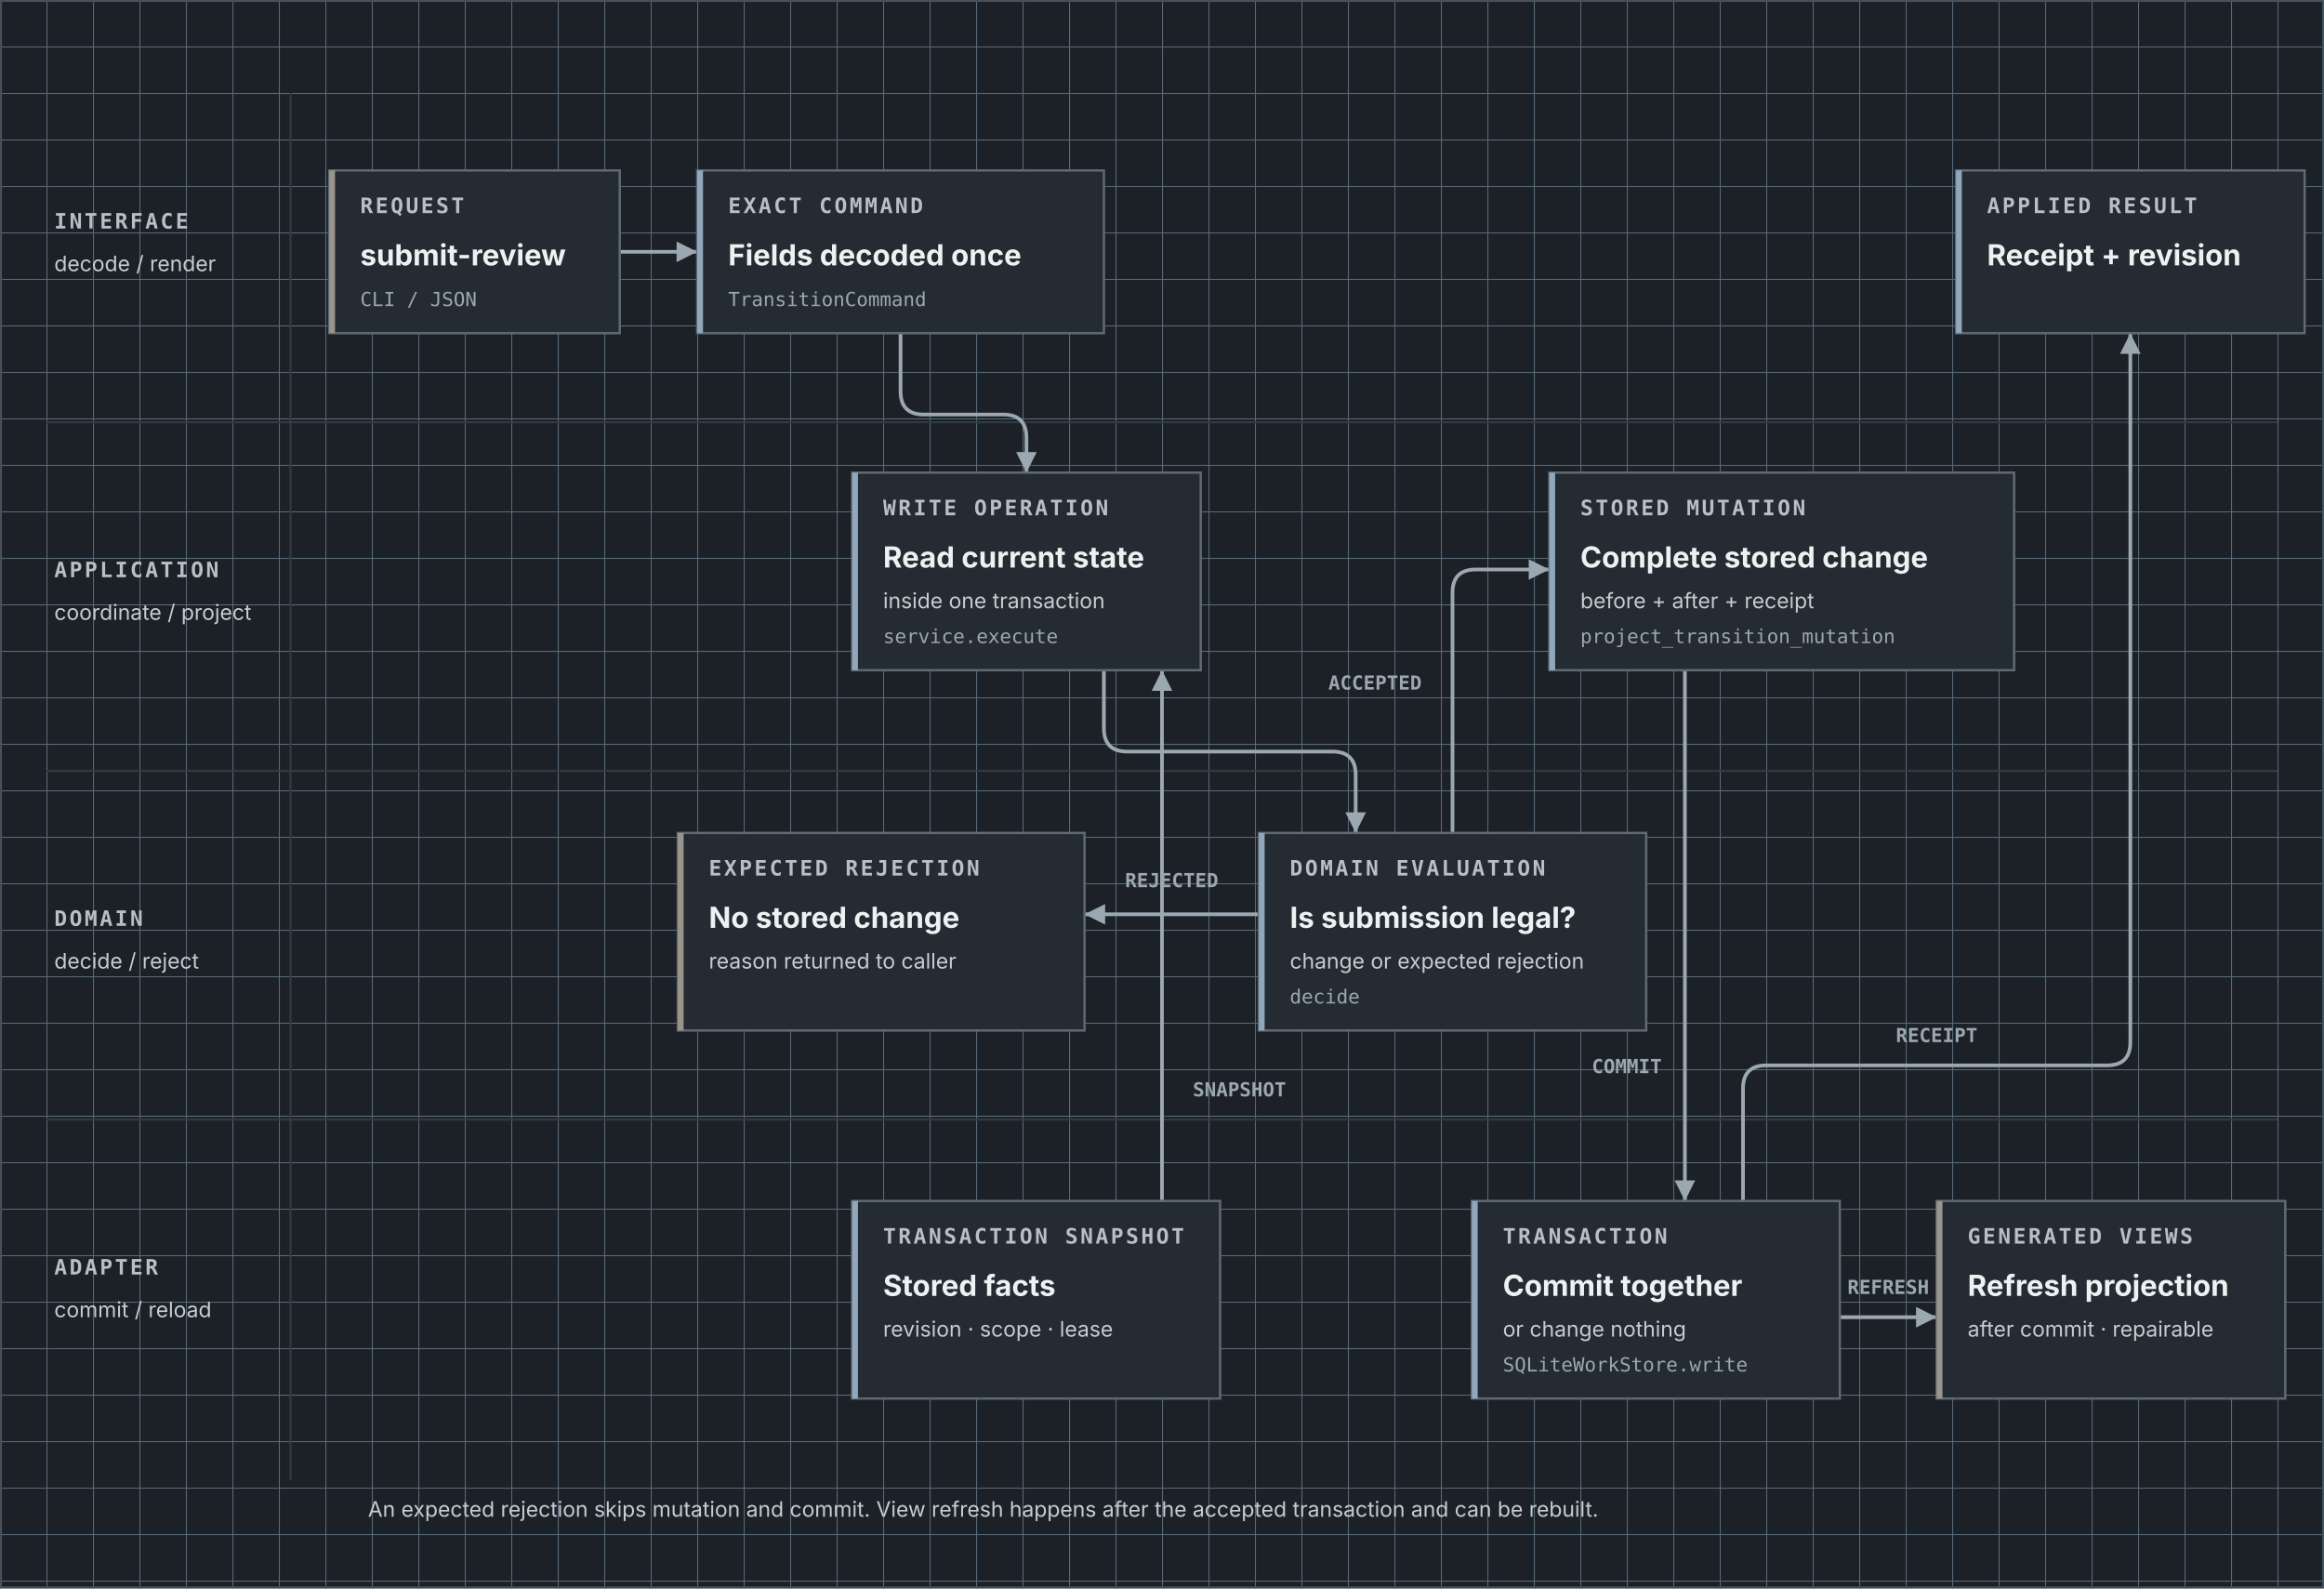
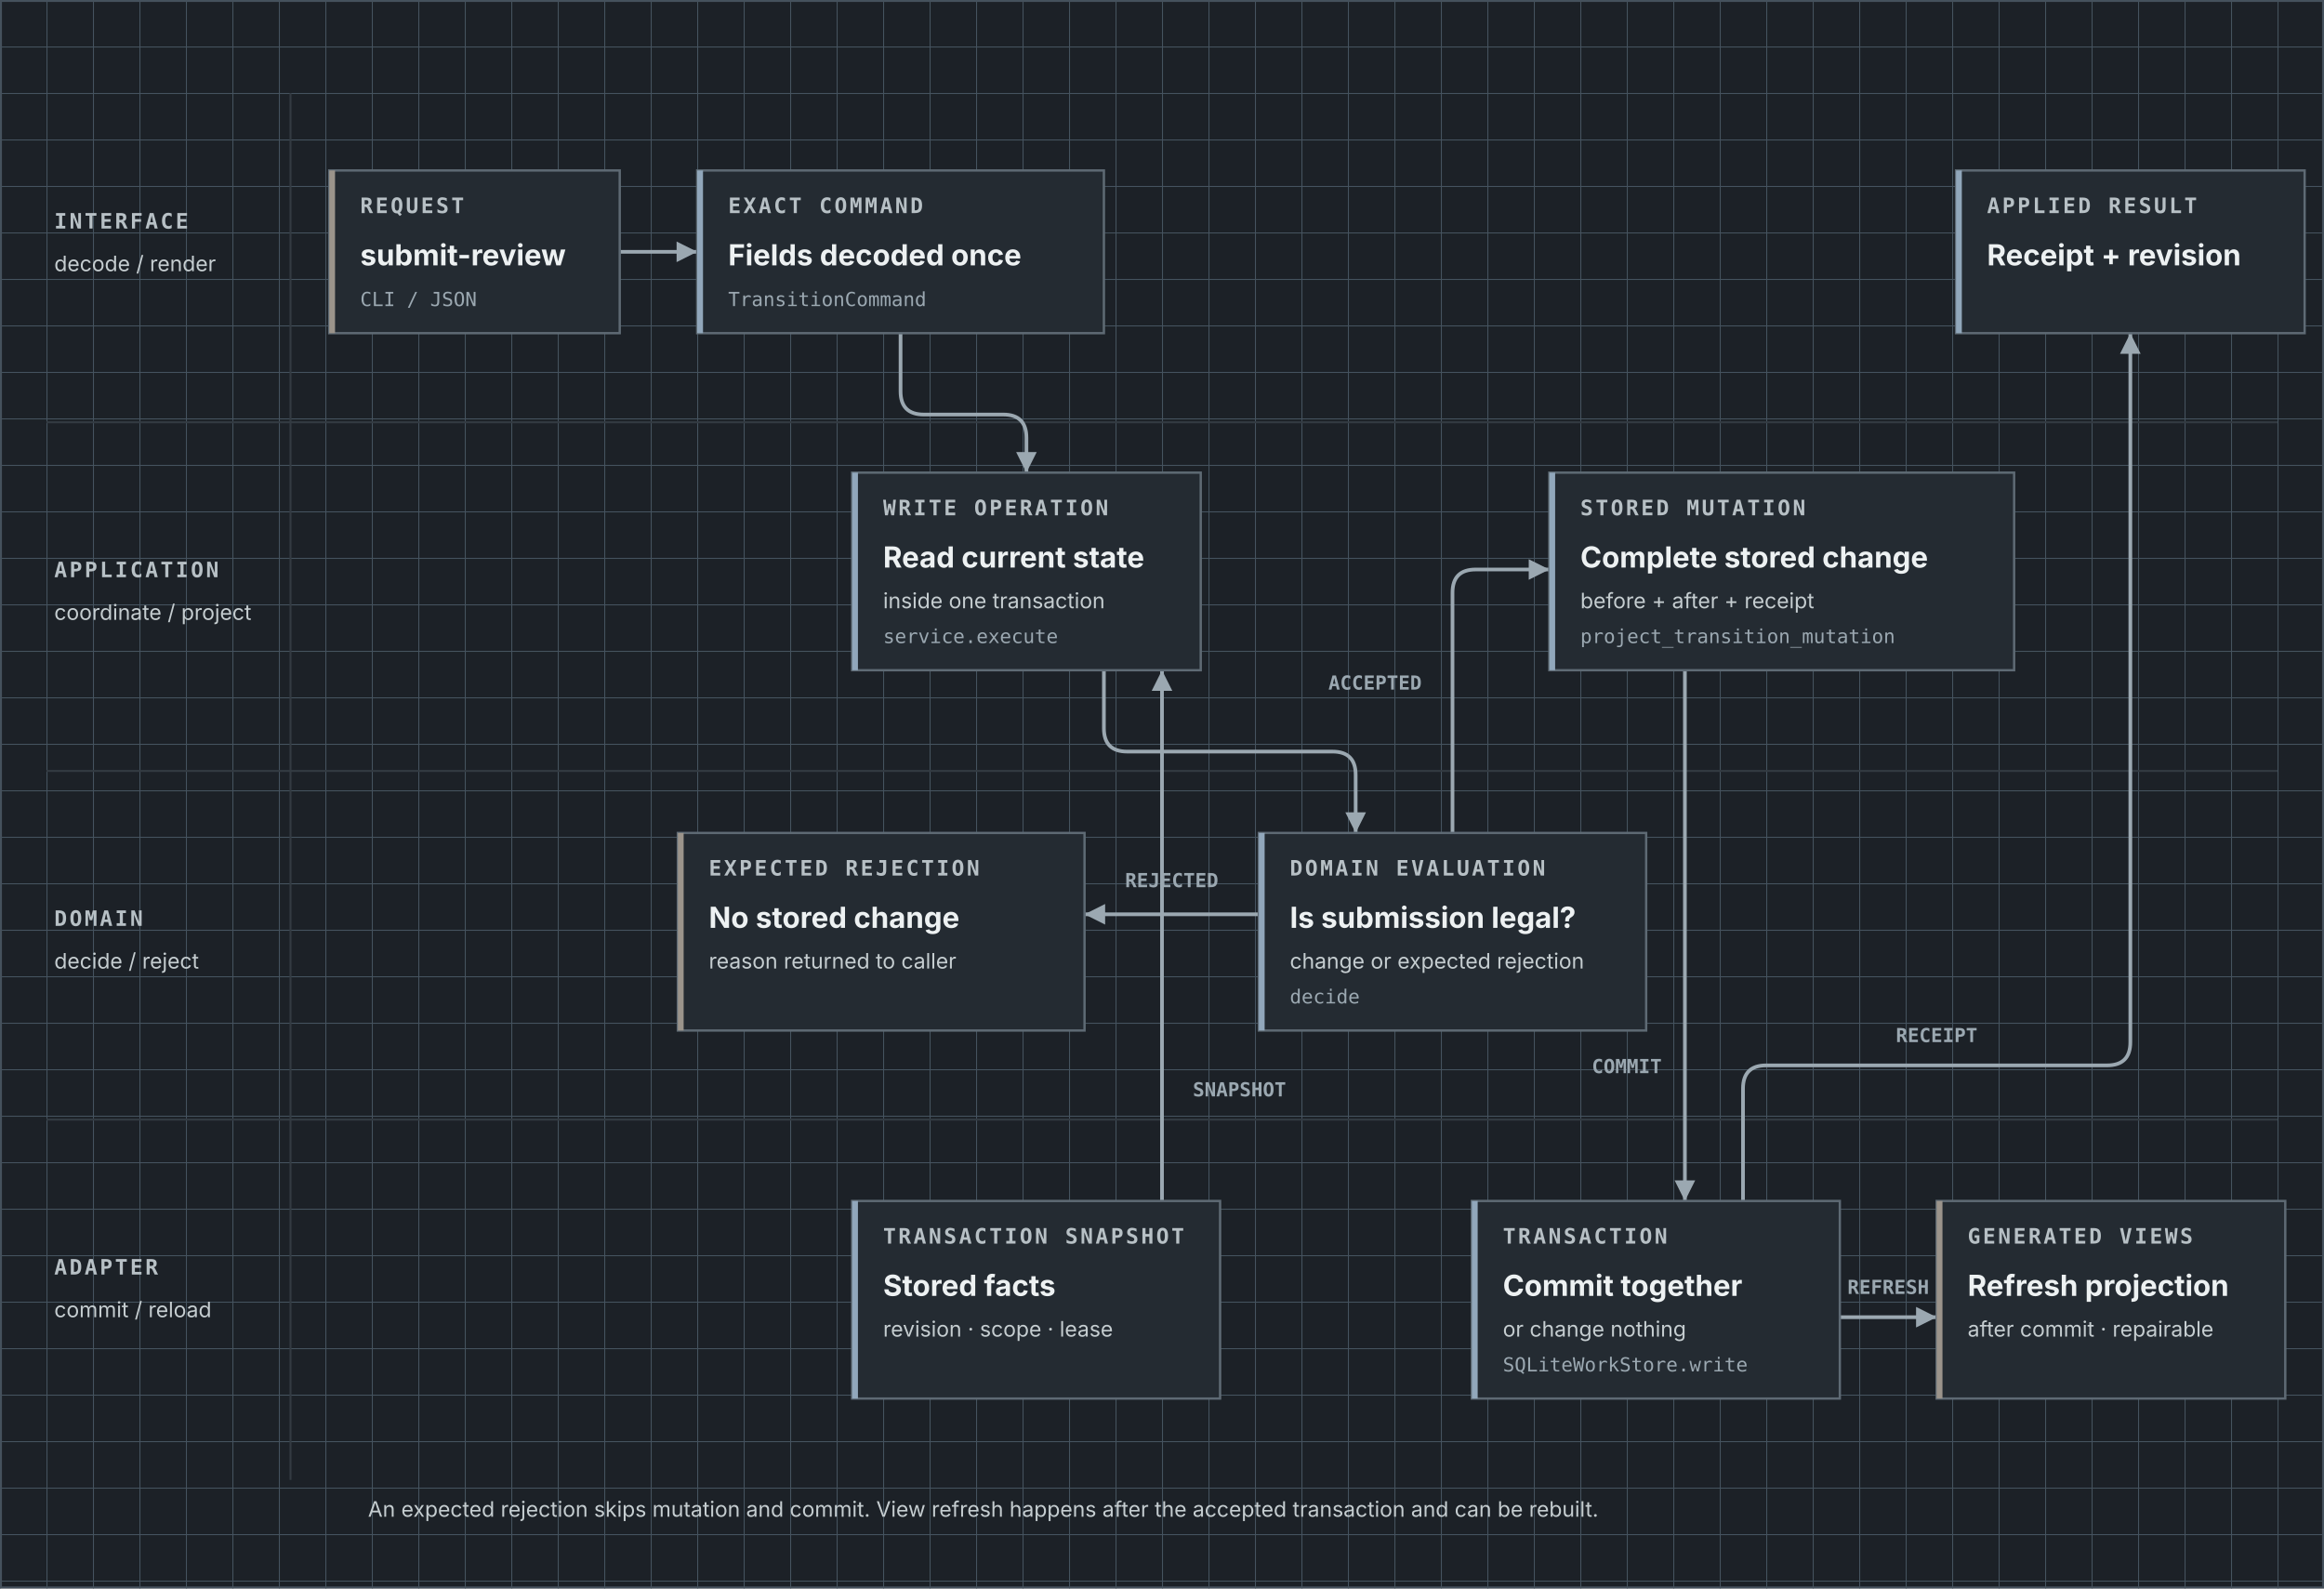
<svg xmlns="http://www.w3.org/2000/svg" role="img" aria-labelledby="title description" viewBox="0 0 1200 820">
  <defs>
    <pattern id="grid" width="24" height="24" patternUnits="userSpaceOnUse">
-       <path d="M24 0H0V24" fill="none" stroke="#586a79" stroke-width="1" />
+       <path d="M24 0H0V24" fill="none" stroke="#45535f" stroke-width="1" />
    </pattern>
    <marker id="arrow" viewBox="0 0 10 10" refX="9" refY="5" markerWidth="7" markerHeight="7" orient="auto">
      <path d="M1 1L9 5L1 9Z" fill="#9ba8b1" />
    </marker>
    <style>
      text { font-family: ui-sans-serif, system-ui, -apple-system, BlinkMacSystemFont, "Segoe UI", sans-serif; fill: #edf1f2; }
      .section-label, .box-label, .box-meta, .connector-label, .note-meta { font-family: ui-monospace, SFMono-Regular, Menlo, monospace; }
      .section-label, .box-label { font-size: 11px; font-weight: 700; letter-spacing: 0.11em; fill: #b7c0c5; }
      .section-subtitle { font-size: 11px; fill: #c5cdd0; }
      .guide { stroke: #333b42; stroke-width: 1; }
      .connector { fill: none; stroke: #9ba8b1; stroke-width: 1.9; stroke-linecap: round; }
      .connector-label { font-size: 10px; font-weight: 700; fill: #9ba8b1; }
      .box { fill: #242b32; stroke: #5e6a74; stroke-width: 1.2; }
      .box-title { font-size: 15px; font-weight: 700; }
      .box-body { font-size: 11px; fill: #c5cdd0; }
      .box-meta { font-size: 10px; fill: #9ba8b1; }
      .note { fill: #c5cdd0; }
      .note-meta { font-weight: 700; letter-spacing: 0.08em; fill: #b7c0c5; }
    </style>
  </defs>
  <rect width="1200" height="820" fill="#1c2127" />
  <rect width="1200" height="820" fill="url(#grid)" />
  <text x="28" y="118" class="section-label">INTERFACE</text>
  <text x="28" y="140" class="section-subtitle">decode / render</text>
  <text x="28" y="298" class="section-label">APPLICATION</text>
  <text x="28" y="320" class="section-subtitle">coordinate / project</text>
  <text x="28" y="478" class="section-label">DOMAIN</text>
  <text x="28" y="500" class="section-subtitle">decide / reject</text>
  <text x="28" y="658" class="section-label">ADAPTER</text>
  <text x="28" y="680" class="section-subtitle">commit / reload</text>
  <line x1="150" y1="48" x2="150" y2="764" class="guide" />
  <line x1="24" y1="218" x2="1176" y2="218" class="guide" />
  <line x1="24" y1="398" x2="1176" y2="398" class="guide" />
  <line x1="24" y1="578" x2="1176" y2="578" class="guide" />
  <path d="M320 130L360 130" class="connector" marker-end="url(#arrow)" />
  <path d="M465 172L465 202Q465 214 477 214L518 214Q530 214 530 226L530 244" class="connector" marker-end="url(#arrow)" />
  <path d="M600 620L600 346" class="connector" marker-end="url(#arrow)" />
  <text x="640" y="566" text-anchor="middle" class="connector-label">SNAPSHOT</text>
  <path d="M570 346L570 376Q570 388 582 388L688 388Q700 388 700 400L700 430" class="connector" marker-end="url(#arrow)" />
  <path d="M650 472L560 472" class="connector" marker-end="url(#arrow)" />
  <text x="605" y="458" text-anchor="middle" class="connector-label">REJECTED</text>
  <path d="M750 430L750 306Q750 294 762 294L800 294" class="connector" marker-end="url(#arrow)" />
  <text x="710" y="356" text-anchor="middle" class="connector-label">ACCEPTED</text>
  <path d="M870 346L870 620" class="connector" marker-end="url(#arrow)" />
  <text x="840" y="554" text-anchor="middle" class="connector-label">COMMIT</text>
  <path d="M900 620L900 562Q900 550 912 550L1088 550Q1100 550 1100 538L1100 172" class="connector" marker-end="url(#arrow)" />
  <text x="1000" y="538" text-anchor="middle" class="connector-label">RECEIPT</text>
  <path d="M950 680L1000 680" class="connector" marker-end="url(#arrow)" />
  <text x="975" y="668" text-anchor="middle" class="connector-label">REFRESH</text>
  <rect x="170" y="88" width="150" height="84" class="box" />
  <rect x="170" y="88" width="3" height="84" fill="#9b948b" />
  <text x="186" y="110" class="box-label">REQUEST</text>
  <text x="186" y="137" class="box-title">submit-review</text>
  <text x="186" y="158" class="box-meta">CLI / JSON</text>
  <rect x="360" y="88" width="210" height="84" class="box" />
  <rect x="360" y="88" width="3" height="84" fill="#91a7bb" />
  <text x="376" y="110" class="box-label">EXACT COMMAND</text>
  <text x="376" y="137" class="box-title">Fields decoded once</text>
  <text x="376" y="158" class="box-meta">TransitionCommand</text>
  <rect x="1010" y="88" width="180" height="84" class="box" />
  <rect x="1010" y="88" width="3" height="84" fill="#91a7bb" />
  <text x="1026" y="110" class="box-label">APPLIED RESULT</text>
  <text x="1026" y="137" class="box-title">Receipt + revision</text>
  <rect x="440" y="244" width="180" height="102" class="box" />
  <rect x="440" y="244" width="3" height="102" fill="#91a7bb" />
  <text x="456" y="266" class="box-label">WRITE OPERATION</text>
  <text x="456" y="293" class="box-title">Read current state</text>
  <text x="456" y="314" class="box-body">inside one transaction</text>
  <text x="456" y="332" class="box-meta">service.execute</text>
  <rect x="800" y="244" width="240" height="102" class="box" />
  <rect x="800" y="244" width="3" height="102" fill="#91a7bb" />
  <text x="816" y="266" class="box-label">STORED MUTATION</text>
  <text x="816" y="293" class="box-title">Complete stored change</text>
  <text x="816" y="314" class="box-body">before + after + receipt</text>
  <text x="816" y="332" class="box-meta">project_transition_mutation</text>
  <rect x="350" y="430" width="210" height="102" class="box" />
  <rect x="350" y="430" width="3" height="102" fill="#9b948b" />
  <text x="366" y="452" class="box-label">EXPECTED REJECTION</text>
  <text x="366" y="479" class="box-title">No stored change</text>
  <text x="366" y="500" class="box-body">reason returned to caller</text>
  <rect x="650" y="430" width="200" height="102" class="box" />
  <rect x="650" y="430" width="3" height="102" fill="#91a7bb" />
  <text x="666" y="452" class="box-label">DOMAIN EVALUATION</text>
  <text x="666" y="479" class="box-title">Is submission legal?</text>
  <text x="666" y="500" class="box-body">change or expected rejection</text>
  <text x="666" y="518" class="box-meta">decide</text>
  <rect x="440" y="620" width="190" height="102" class="box" />
  <rect x="440" y="620" width="3" height="102" fill="#91a7bb" />
  <text x="456" y="642" class="box-label">TRANSACTION SNAPSHOT</text>
  <text x="456" y="669" class="box-title">Stored facts</text>
  <text x="456" y="690" class="box-body">revision · scope · lease</text>
  <rect x="760" y="620" width="190" height="102" class="box" />
  <rect x="760" y="620" width="3" height="102" fill="#91a7bb" />
  <text x="776" y="642" class="box-label">TRANSACTION</text>
  <text x="776" y="669" class="box-title">Commit together</text>
  <text x="776" y="690" class="box-body">or change nothing</text>
  <text x="776" y="708" class="box-meta">SQLiteWorkStore.write</text>
  <rect x="1000" y="620" width="180" height="102" class="box" />
  <rect x="1000" y="620" width="3" height="102" fill="#9b948b" />
  <text x="1016" y="642" class="box-label">GENERATED VIEWS</text>
  <text x="1016" y="669" class="box-title">Refresh projection</text>
  <text x="1016" y="690" class="box-body">after commit · repairable</text>
  <text x="190" y="783" text-anchor="start" font-size="11" class="note">An expected rejection skips mutation and commit. View refresh happens after the accepted transaction and can be rebuilt.</text>
  <rect x="0.5" y="0.5" width="1199" height="819" fill="none" stroke="#45515c" />
</svg>
